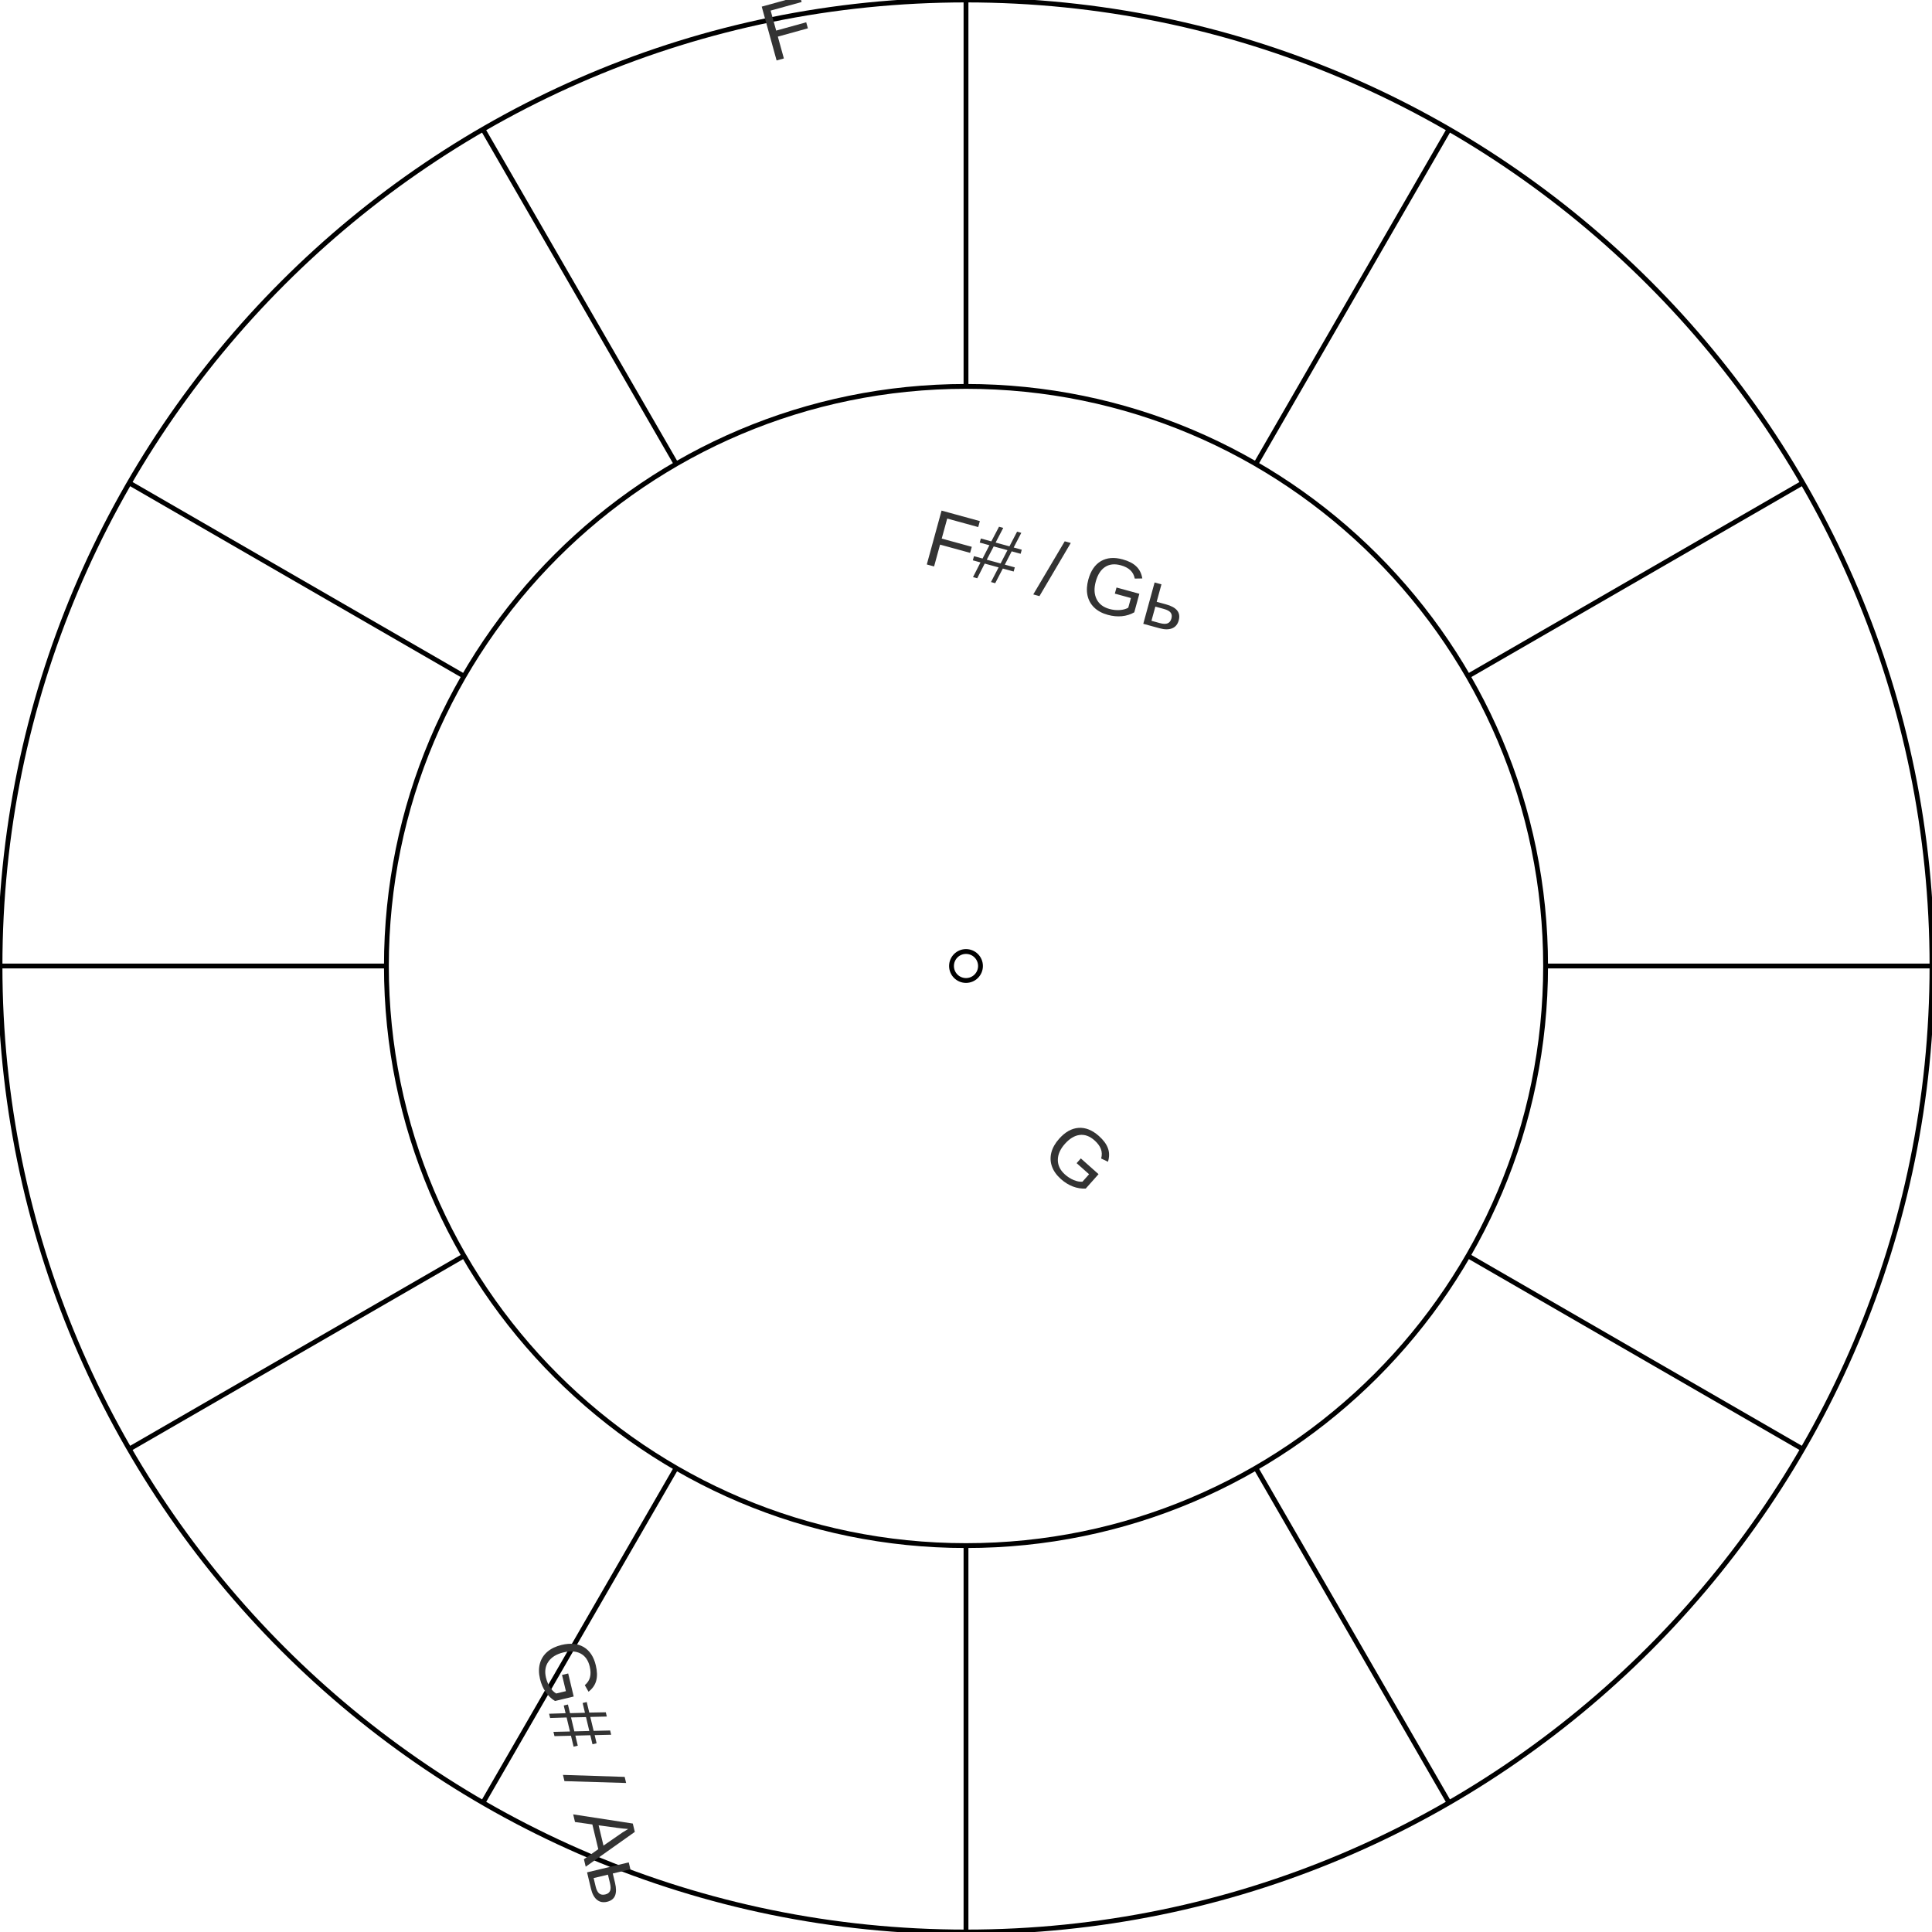
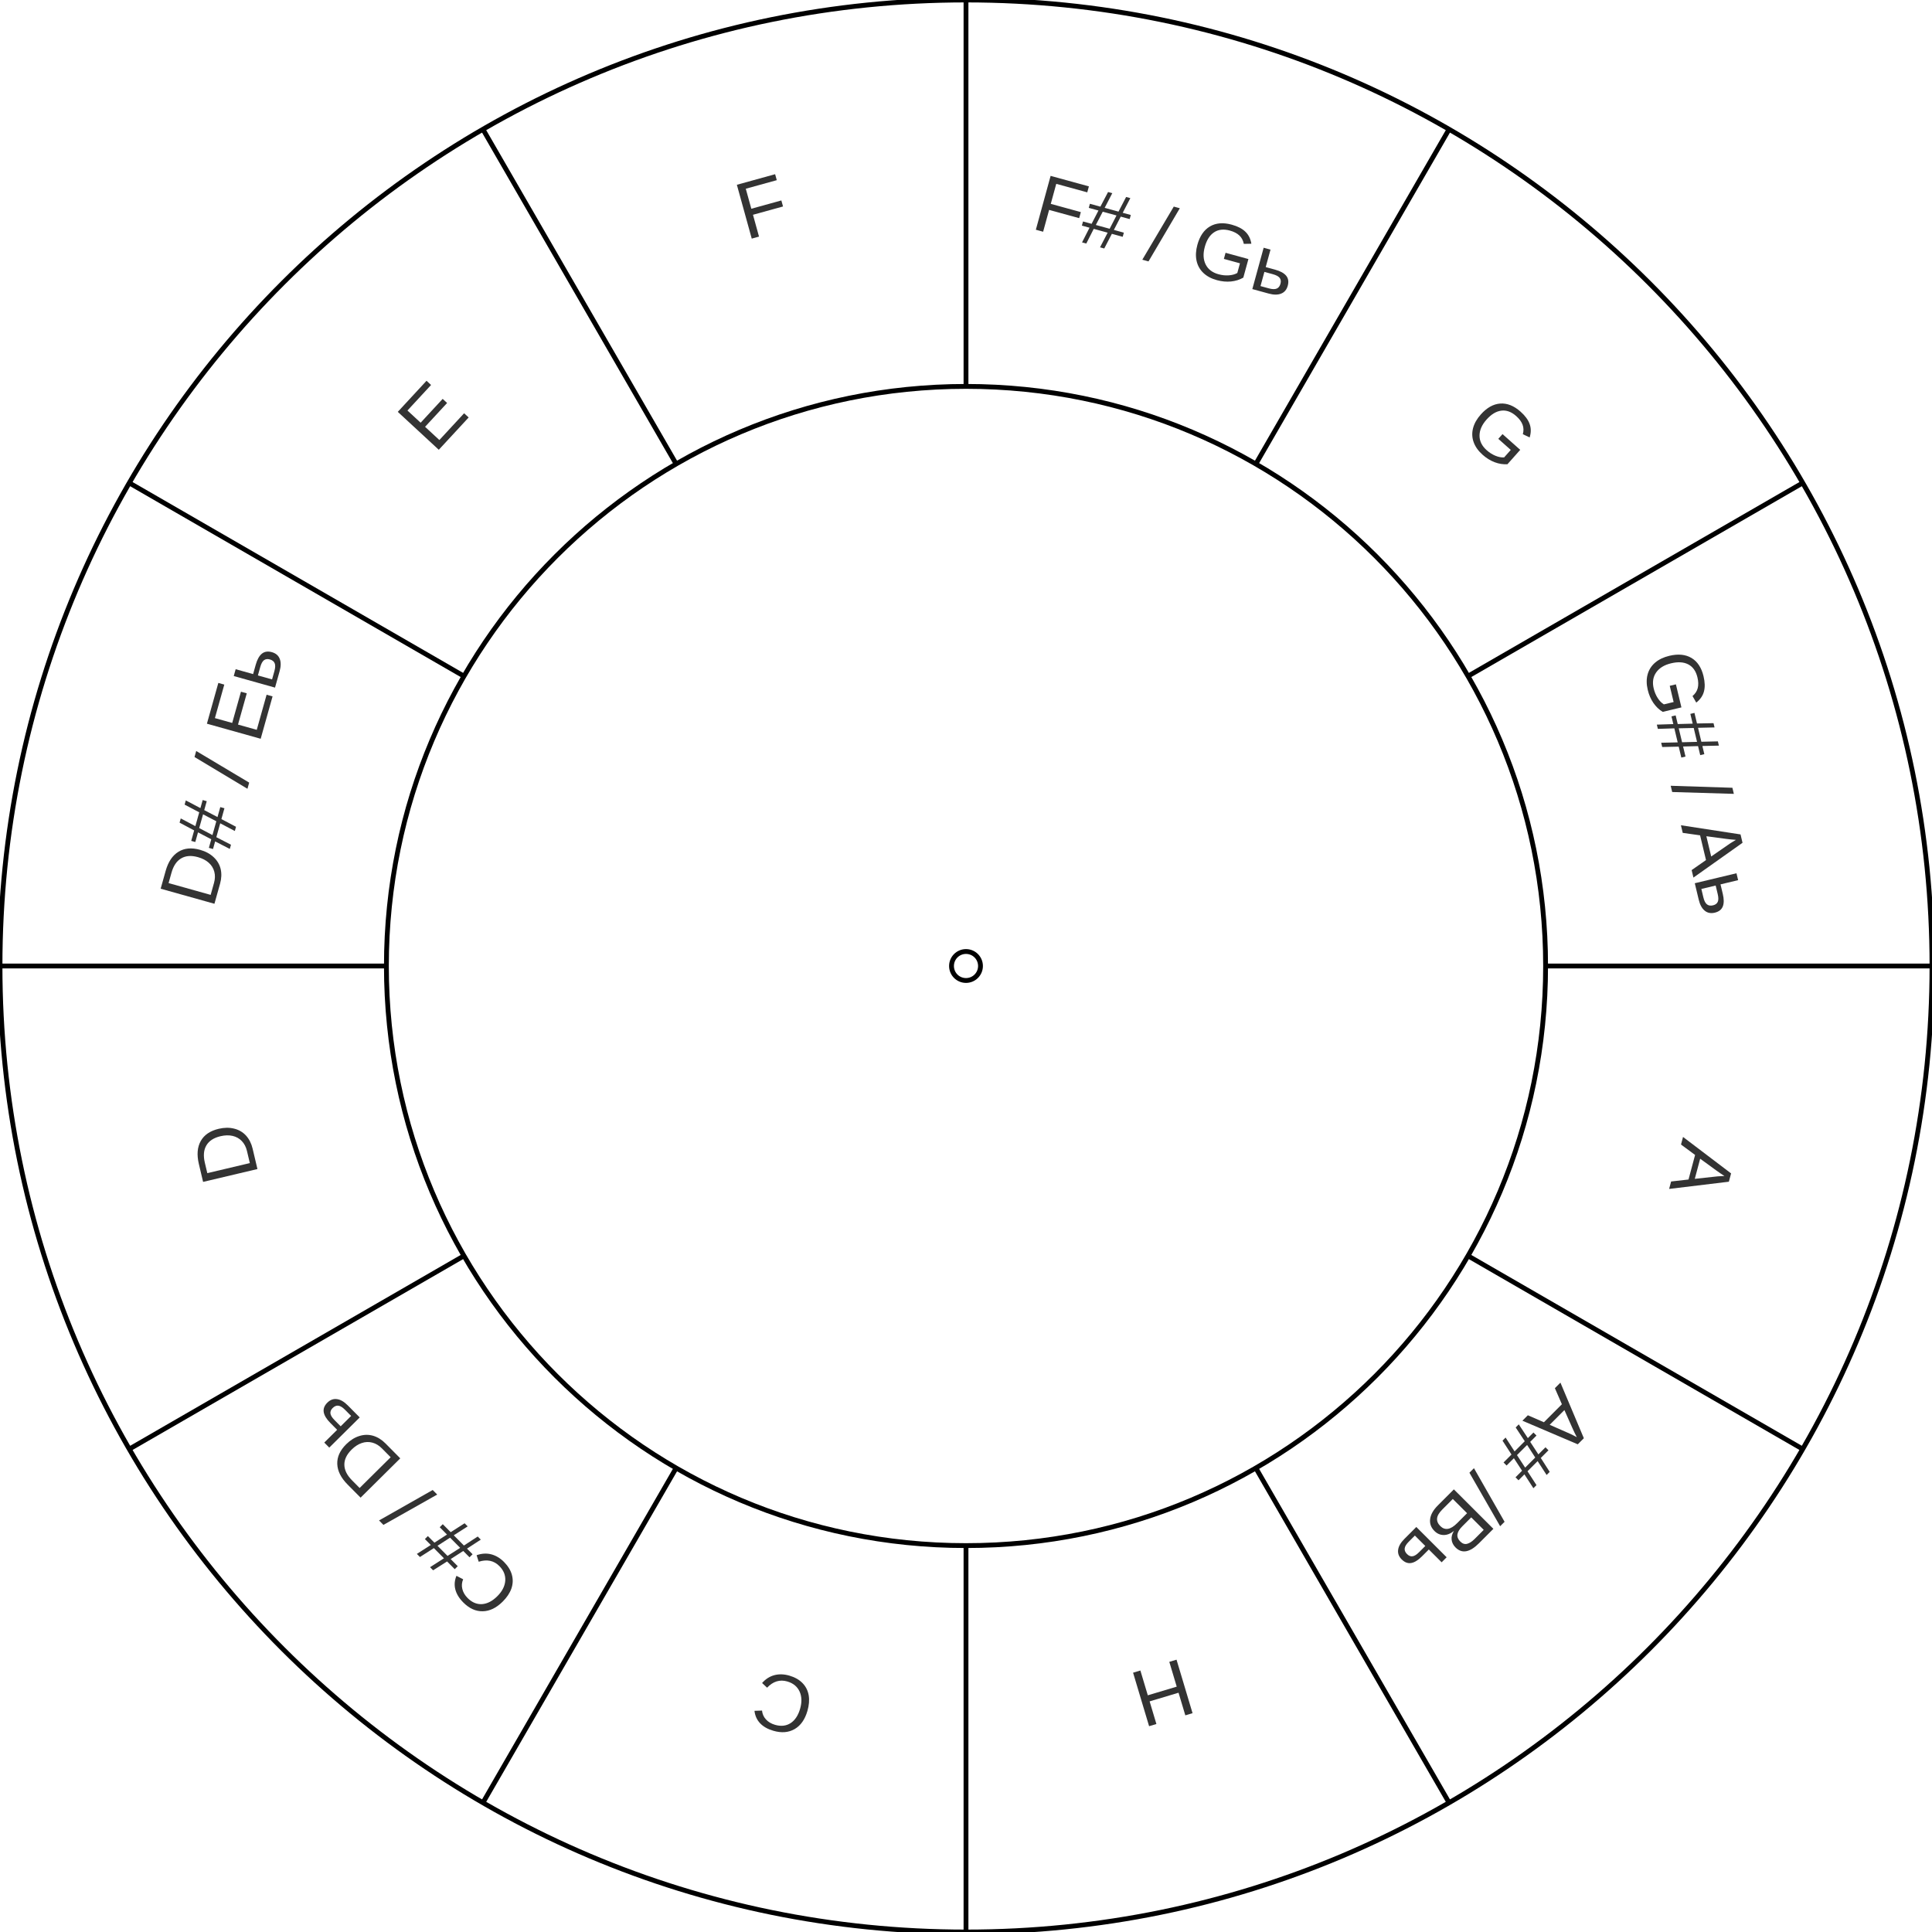
- <svg xmlns="http://www.w3.org/2000/svg" viewBox="0 0 400 400">
-   <defs />
-   <ellipse style="stroke: rgb(0, 0, 0); fill: none;" cx="200" cy="200" rx="200" ry="200" />
-   <ellipse style="stroke: rgb(0, 0, 0); fill: none;" cx="200" cy="200" rx="120" ry="120" />
-   <ellipse style="stroke: rgb(0, 0, 0); fill: none;" cx="200" cy="200" rx="3" ry="3" />
-   <path style="fill: rgb(216, 216, 216); stroke: rgb(0, 0, 0);" d="M 200 0 L 200 80" />
-   <path style="fill: rgb(216, 216, 216); stroke: rgb(0, 0, 0);" d="M 300 26.795 L 260 96.077 " />
-   <path style="fill: rgb(216, 216, 216); stroke: rgb(0, 0, 0);" d="M 373.205 100 L 303.923 140" />
-   <path style="fill: rgb(216, 216, 216); stroke: rgb(0, 0, 0);" d="M 320 200 L 400 200" />
-   <path style="fill: rgb(216, 216, 216); stroke: rgb(0, 0, 0);" d="M 303.923 260 L 373.205 300" />
-   <path style="fill: rgb(216, 216, 216); stroke: rgb(0, 0, 0);" d="M 260 303.923 L 300 373.205" />
-   <path style="fill: rgb(216, 216, 216); stroke: rgb(0, 0, 0);" d="M 200 320 L 200 400" />
-   <path style="fill: rgb(216, 216, 216); stroke: rgb(0, 0, 0);" d="M 140 303.923 L 100 373.205 " />
-   <path style="fill: rgb(216, 216, 216); stroke: rgb(0, 0, 0);" d="M 96.077 260 L 26.795 300" />
-   <path style="fill: rgb(216, 216, 216); stroke: rgb(0, 0, 0);" d="M 0 200 L 80 200" />
-   <path style="fill: rgb(216, 216, 216); stroke: rgb(0, 0, 0);" d="M 26.795 100 L 96.077 140" />
-   <path style="fill: rgb(216, 216, 216); stroke: rgb(0, 0, 0);" d="M 100 26.795 L 140 96.077" />
-   <text style="white-space: pre; fill: rgb(51, 51, 51); font-family: Arial, sans-serif; font-size: 16.8px; transform-box: fill-box; transform-origin: 79.921% 44.583%;" x="232.015" y="48.696" transform="matrix(0.964422, 0.264369, -0.264369, 0.964422, -20.32884, 8.200982)">F# / Gь</text>
-   <text style="white-space: pre; fill: rgb(51, 51, 51); font-family: Arial, sans-serif; font-size: 16.8px; transform-origin: 247.882px 41.994px;" x="232.015" y="48.696" transform="matrix(0.747127, 0.664681, -0.664681, 0.747127, 73.79557, 48.96838)">G</text>
-   <text style="white-space: pre; fill: rgb(51, 51, 51); font-family: Arial, sans-serif; font-size: 16.8px; transform-origin: 247.882px 41.994px;" x="232.015" y="48.696" transform="matrix(0.232714, 0.972545, -0.972545, 0.232714, 103.7716, 104.1242)">G# / Aь</text>
-   <text style="white-space: pre; fill: rgb(51, 51, 51); font-family: Arial, sans-serif; font-size: 16.8px; transform-origin: 247.882px 41.994px;" x="232.015" y="48.696" transform="matrix(-0.258539, 0.966001, -0.966001, -0.258539, 105.5702, 208.4407)">A</text>
-   <text style="white-space: pre; fill: rgb(51, 51, 51); font-family: Arial, sans-serif; font-size: 16.8px; transform-box: fill-box; transform-origin: 48.364% 83.8%;" x="232.015" y="48.696" transform="matrix(-0.70654, 0.707673, -0.707673, -0.70654, 51.88329, 258.1066)">A# /Bь</text>
-   <text style="white-space: pre; fill: rgb(51, 51, 51); font-family: Arial, sans-serif; font-size: 16.8px; transform-origin: 241.617px 49.282px;" x="232.015" y="48.696" transform="matrix(-0.957971, 0.286865, -0.286865, -0.957971, -3.272618, 299.4734)">H</text>
-   <text style="white-space: pre; fill: rgb(51, 51, 51); font-family: Arial, sans-serif; font-size: 16.8px; transform-origin: 241.617px 49.282px;" x="232.015" y="48.696" transform="matrix(-0.960102, -0.279652, 0.279652, -0.960102, -84.20772, 298.2744)">C</text>
-   <text style="white-space: pre; fill: rgb(51, 51, 51); font-family: Arial, sans-serif; font-size: 16.8px; transform-origin: 241.617px 49.282px;" x="232.015" y="48.696" transform="matrix(-0.703898, -0.710301, 0.710301, -0.703898, -136.9656, 271.8957)">C# / Dь</text>
-   <text style="white-space: pre; fill: rgb(51, 51, 51); font-family: Arial, sans-serif; font-size: 16.8px; transform-origin: 241.617px 49.282px;" x="232.015" y="48.696" transform="matrix(-0.23003, -0.973184, 0.973184, -0.23003, -193.3204, 184.9652)">D</text>
-   <text style="white-space: pre; fill: rgb(51, 51, 51); font-family: Arial, sans-serif; font-size: 16.8px; transform-origin: 241.617px 49.282px;" x="232.015" y="48.696" transform="matrix(0.269891, -0.962891, 0.962891, 0.269891, -192.721, 128.6104)">D# / Eь</text>
-   <text style="white-space: pre; fill: rgb(51, 51, 51); font-family: Arial, sans-serif; font-size: 16.8px; transform-origin: 241.617px 49.282px;" x="232.015" y="48.696" transform="matrix(0.678925, -0.734208, 0.734208, 0.678925, -148.956, 37.4833)">E</text>
-   <text style="white-space: pre; fill: rgb(51, 51, 51); font-family: Arial, sans-serif; font-size: 16.8px; transform-box: fill-box; transform-origin: 50% 50%;" x="125.899" y="46.297" transform="matrix(0.963864, -0.266394, 0.266394, 0.963864, 25.77933, 1.798547)">F</text>
+ <svg xmlns="http://www.w3.org/2000/svg" viewBox="0 0 400 400" version="1.1" id="svg232">
+   <defs id="defs176" />
+   <ellipse style="stroke: rgb(0, 0, 0); fill: none;" cx="200" cy="200" rx="200" ry="200" id="ellipse178" />
+   <ellipse style="stroke: rgb(0, 0, 0); fill: none;" cx="200" cy="200" rx="120" ry="120" id="ellipse180" />
+   <ellipse style="stroke: rgb(0, 0, 0); fill: none;" cx="200" cy="200" rx="3" ry="3" id="ellipse182" />
+   <path style="fill: rgb(216, 216, 216); stroke: rgb(0, 0, 0);" d="M 200 0 L 200 80" id="path184" />
+   <path style="fill: rgb(216, 216, 216); stroke: rgb(0, 0, 0);" d="M 300 26.795 L 260 96.077 " id="path186" />
+   <path style="fill: rgb(216, 216, 216); stroke: rgb(0, 0, 0);" d="M 373.205 100 L 303.923 140" id="path188" />
+   <path style="fill: rgb(216, 216, 216); stroke: rgb(0, 0, 0);" d="M 320 200 L 400 200" id="path190" />
+   <path style="fill: rgb(216, 216, 216); stroke: rgb(0, 0, 0);" d="M 303.923 260 L 373.205 300" id="path192" />
+   <path style="fill: rgb(216, 216, 216); stroke: rgb(0, 0, 0);" d="M 260 303.923 L 300 373.205" id="path194" />
+   <path style="fill: rgb(216, 216, 216); stroke: rgb(0, 0, 0);" d="M 200 320 L 200 400" id="path196" />
+   <path style="fill: rgb(216, 216, 216); stroke: rgb(0, 0, 0);" d="M 140 303.923 L 100 373.205 " id="path198" />
+   <path style="fill: rgb(216, 216, 216); stroke: rgb(0, 0, 0);" d="M 96.077 260 L 26.795 300" id="path200" />
+   <path style="fill: rgb(216, 216, 216); stroke: rgb(0, 0, 0);" d="M 0 200 L 80 200" id="path202" />
+   <path style="fill: rgb(216, 216, 216); stroke: rgb(0, 0, 0);" d="M 26.795 100 L 96.077 140" id="path204" />
+   <path style="fill: rgb(216, 216, 216); stroke: rgb(0, 0, 0);" d="M 100 26.795 L 140 96.077" id="path206" />
+   <text style="font-size:16.8px;font-family:Arial, sans-serif;white-space:pre;fill:#333333" x="218.033" y="-10.823" transform="rotate(15.32946)" id="text208">F# / Gь</text>
+   <text style="font-size:16.8px;font-family:Arial, sans-serif;white-space:pre;fill:#333333" x="285.249" y="-133.84" transform="rotate(41.65787)" id="text210">G</text>
+   <text style="font-size:16.8px;font-family:Arial, sans-serif;white-space:pre;fill:#333333" x="211.636" y="-298.697" transform="rotate(76.54309)" id="text212">G# / Aь</text>
+   <text style="font-size:16.8px;font-family:Arial, sans-serif;white-space:pre;fill:#333333" x="137.271" y="-397.464" transform="rotate(104.9834)" id="text214">A</text>
+   <text style="font-size:16.8px;font-family:Arial, sans-serif;white-space:pre;fill:#333333" x="-25.713" y="-430.881" transform="rotate(134.9541)" id="text216">A# /Bь</text>
+   <text style="font-size:16.8px;font-family:Arial, sans-serif;white-space:pre;fill:#333333" x="-136.154" y="-399.054" transform="rotate(163.3296)" id="text218">H</text>
+   <text style="font-size:16.8px;font-family:Arial, sans-serif;white-space:pre;fill:#333333" x="-260.417" y="-287.529" transform="rotate(-163.7606)" id="text220">C</text>
+   <text style="font-size:16.8px;font-family:Arial, sans-serif;white-space:pre;fill:#333333" x="-309.653" y="-153.666" transform="rotate(-134.7406)" id="text222">C# / Dь</text>
+   <text style="font-size:16.8px;font-family:Arial, sans-serif;white-space:pre;fill:#333333" x="-249.183" y="-3.802" transform="rotate(-103.2988)" id="text224">D</text>
+   <text style="font-size:16.8px;font-family:Arial, sans-serif;white-space:pre;fill:#333333" x="-169.566" y="93.252" transform="rotate(-74.34222)" id="text226">D# / Eь</text>
+   <text style="font-size:16.8px;font-family:Arial, sans-serif;white-space:pre;fill:#333333" x="-8.066" y="129.924" transform="rotate(-47.24032)" id="text228">E</text>
+   <text style="font-size:16.8px;font-family:Arial, sans-serif;white-space:pre;fill:#333333" x="135.481" y="89.081" transform="rotate(-15.4498)" id="text230">F</text>
</svg>
